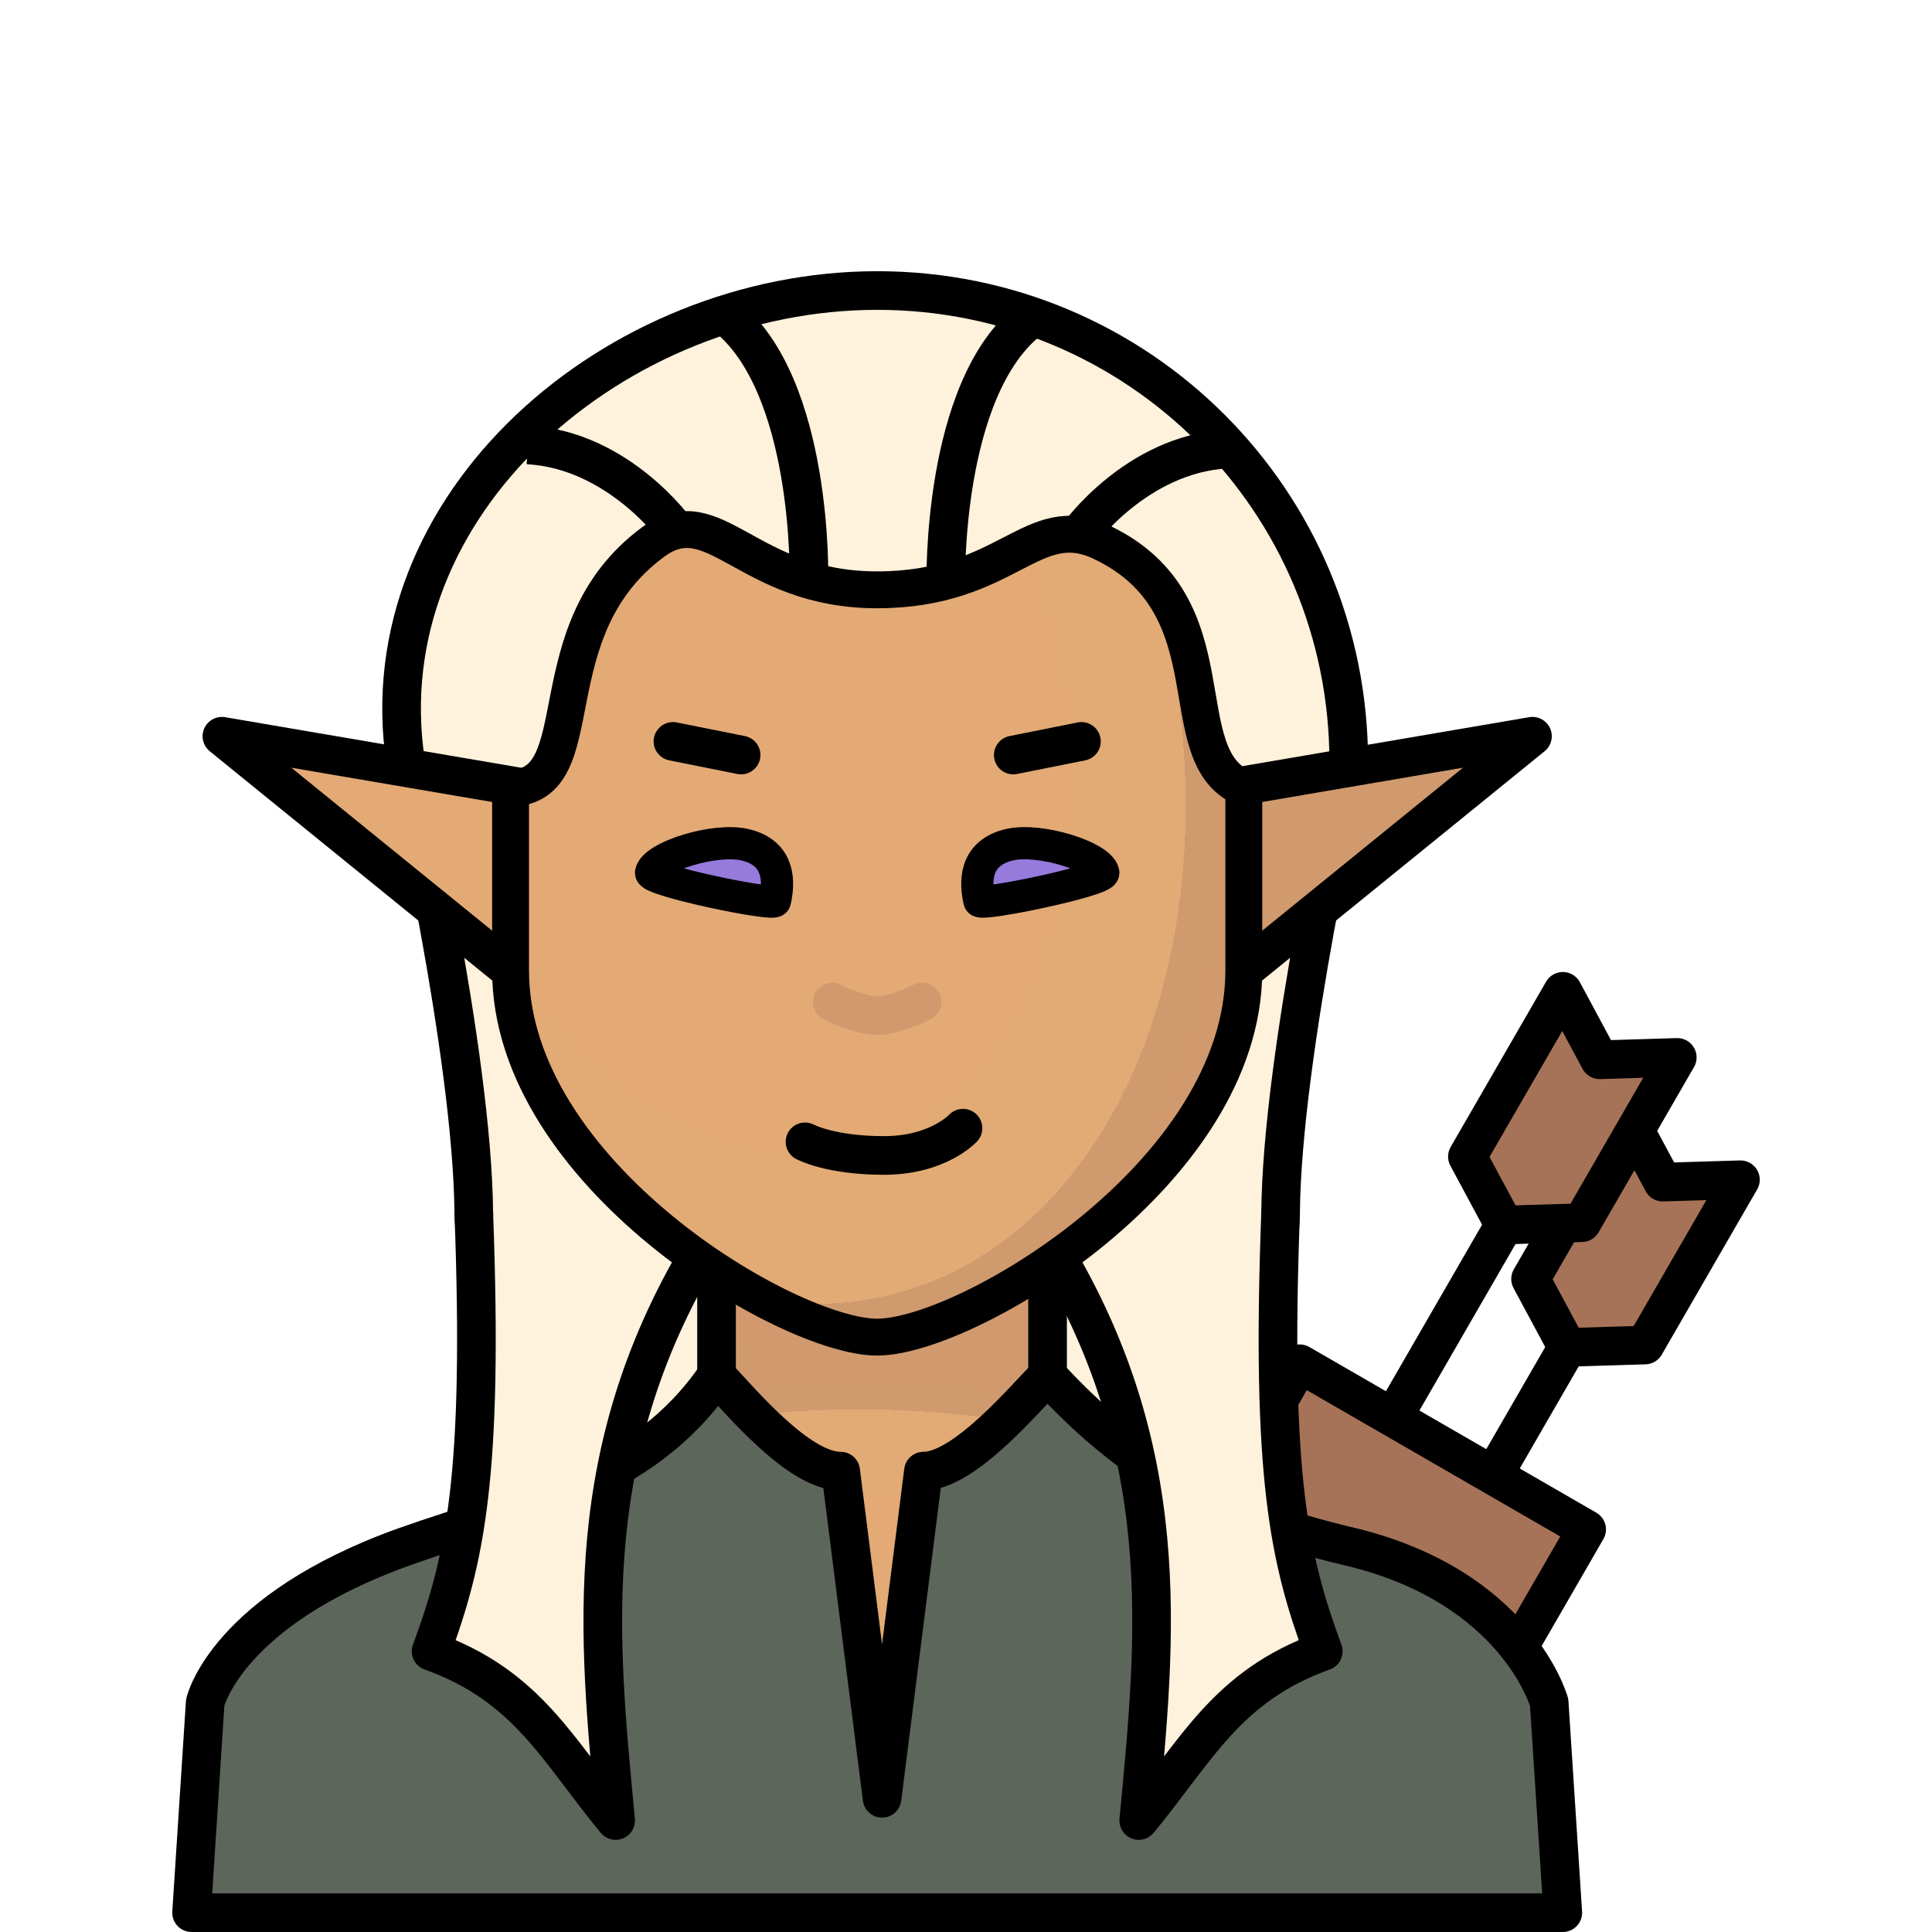
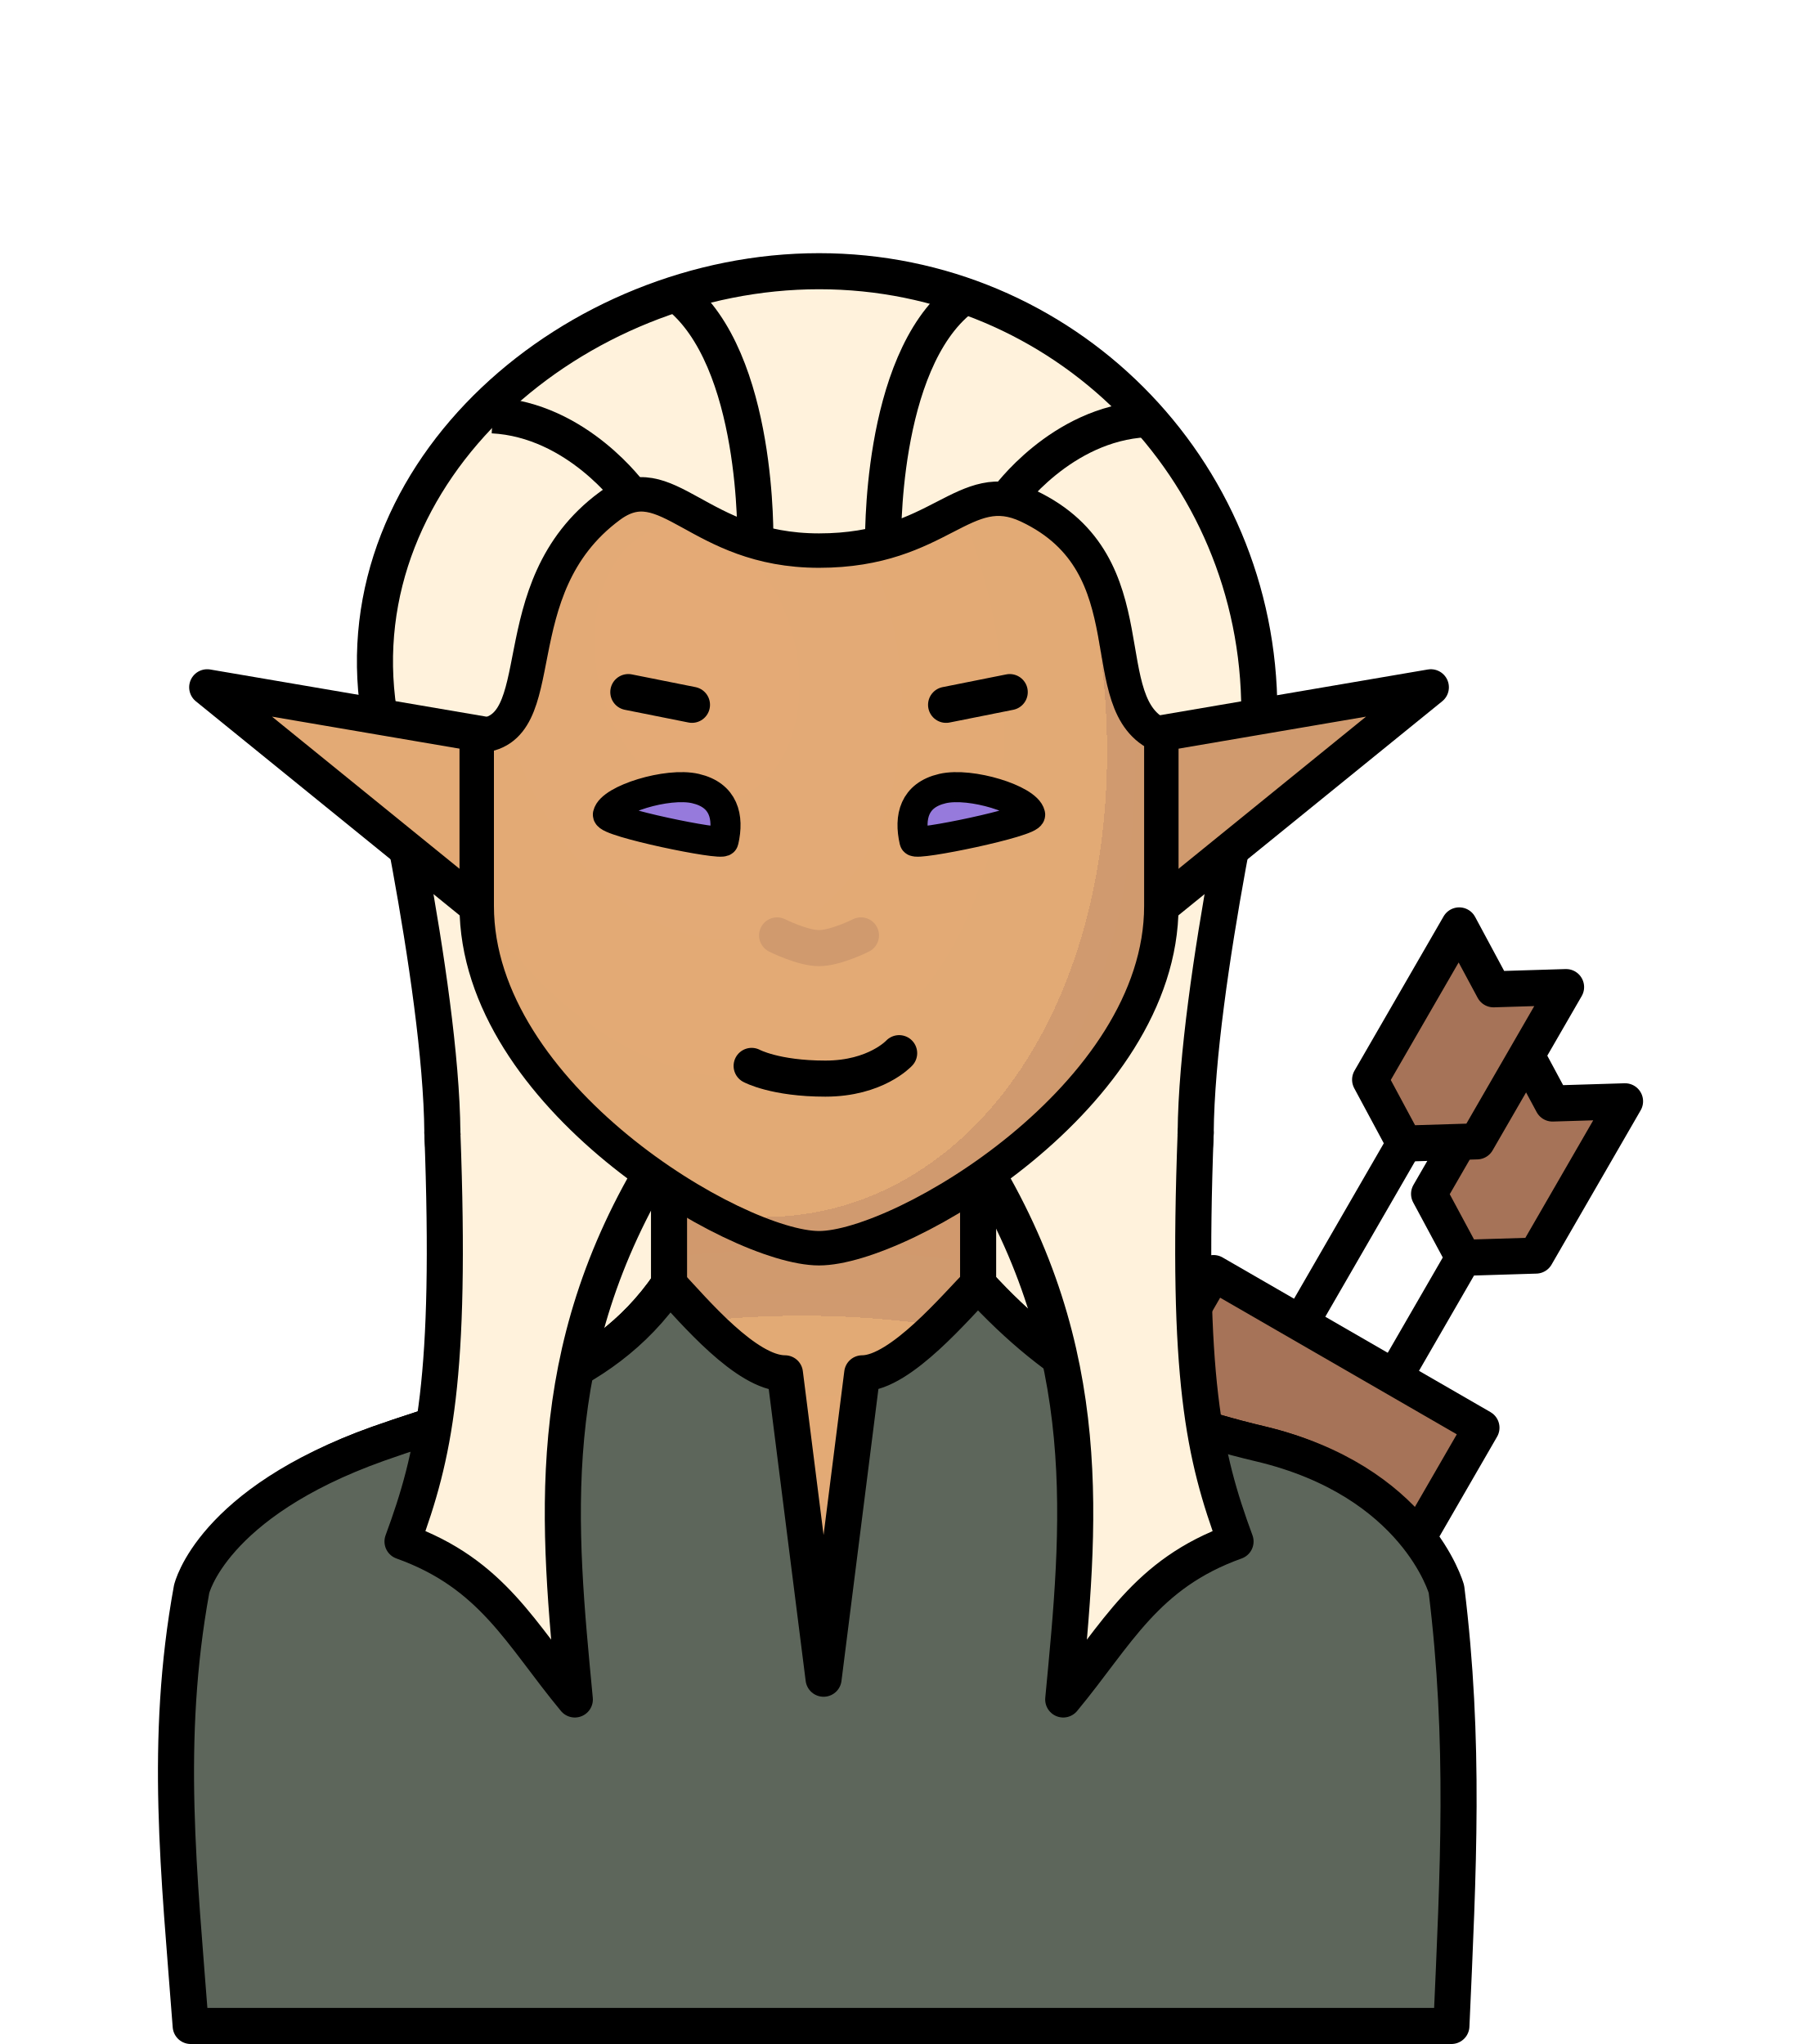
- <svg xmlns="http://www.w3.org/2000/svg" xmlns:xlink="http://www.w3.org/1999/xlink" id="svg3147" version="1.1" viewBox="0 0 150 150" height="150mm" width="150mm">
+ <svg xmlns="http://www.w3.org/2000/svg" xmlns:xlink="http://www.w3.org/1999/xlink" width="150mm" height="170mm" viewBox="0 0 150 170" version="1.1" id="svg3147">
  <defs id="defs3141">
-     <pattern id="carreau-pt" patternTransform="translate(-2054.333,1959.279)" height="7.611" width="8.713" patternUnits="userSpaceOnUse">
-       <rect y="6.2746067e-06" x="-2.2737368e-13" height="7.611" width="8.713" id="rect119919" style="fill:#800000;fill-opacity:1;stroke:none;stroke-width:1.086;stroke-linecap:round;stroke-linejoin:round;stroke-miterlimit:4;stroke-dasharray:none;stop-color:#000000" />
-       <path id="path119921" d="M 3.075,7.611 V 0" style="fill:#800000;stroke:#c11a1a;stroke-width:1.81;stroke-linecap:butt;stroke-linejoin:miter;stroke-miterlimit:4;stroke-dasharray:none;stroke-opacity:1" />
-       <path id="path119923" d="M 1.3287401e-5,4.79 H 8.713" style="fill:#c11a1a;fill-opacity:1;stroke:#c11a1a;stroke-width:1.81;stroke-linecap:butt;stroke-linejoin:miter;stroke-miterlimit:4;stroke-dasharray:none;stroke-opacity:1" />
+     <pattern patternUnits="userSpaceOnUse" width="8.713" height="7.611" patternTransform="translate(-2054.333,1959.279)" id="carreau-pt">
+       <rect style="fill:#800000;fill-opacity:1;stroke:none;stroke-width:1.086;stroke-linecap:round;stroke-linejoin:round;stroke-miterlimit:4;stroke-dasharray:none;stop-color:#000000" id="rect119919" width="8.713" height="7.611" x="-2.2737368e-13" y="6.2746067e-06" />
+       <path style="fill:#800000;stroke:#c11a1a;stroke-width:1.81;stroke-linecap:butt;stroke-linejoin:miter;stroke-miterlimit:4;stroke-dasharray:none;stroke-opacity:1" d="M 3.075,7.611 V 0" id="path119921" />
+       <path style="fill:#c11a1a;fill-opacity:1;stroke:#c11a1a;stroke-width:1.81;stroke-linecap:butt;stroke-linejoin:miter;stroke-miterlimit:4;stroke-dasharray:none;stroke-opacity:1" d="M 1.3287401e-5,4.79 H 8.713" id="path119923" />
    </pattern>
-     <pattern id="pattern115842" patternTransform="translate(-1862,1832)" height="85" width="85" patternUnits="userSpaceOnUse">
-       <rect y="0" x="3.4178149e-05" height="85" width="85" id="rect104700" style="fill:#800000;fill-opacity:1;stroke:none;stroke-width:11.339;stroke-linecap:round;stroke-linejoin:round;stroke-miterlimit:4;stroke-dasharray:none;stop-color:#000000" />
-       <path id="path104779" d="M 30,85 V 1.0187008e-5" style="fill:#800000;stroke:#c11a1a;stroke-width:18.898;stroke-linecap:butt;stroke-linejoin:miter;stroke-miterlimit:4;stroke-dasharray:none;stroke-opacity:1" />
-       <path id="path107256" d="M 0,53.5 H 85" style="fill:#c11a1a;fill-opacity:1;stroke:#c11a1a;stroke-width:18.898;stroke-linecap:butt;stroke-linejoin:miter;stroke-miterlimit:4;stroke-dasharray:none;stroke-opacity:1" />
+     <pattern patternUnits="userSpaceOnUse" width="85" height="85" patternTransform="translate(-1862,1832)" id="pattern115842">
+       <rect style="fill:#800000;fill-opacity:1;stroke:none;stroke-width:11.339;stroke-linecap:round;stroke-linejoin:round;stroke-miterlimit:4;stroke-dasharray:none;stop-color:#000000" id="rect104700" width="85" height="85" x="3.4178149e-05" y="0" />
+       <path style="fill:#800000;stroke:#c11a1a;stroke-width:18.898;stroke-linecap:butt;stroke-linejoin:miter;stroke-miterlimit:4;stroke-dasharray:none;stroke-opacity:1" d="M 30,85 V 1.0187008e-5" id="path104779" />
+       <path style="fill:#c11a1a;fill-opacity:1;stroke:#c11a1a;stroke-width:18.898;stroke-linecap:butt;stroke-linejoin:miter;stroke-miterlimit:4;stroke-dasharray:none;stroke-opacity:1" d="M 0,53.5 H 85" id="path107256" />
    </pattern>
-     <radialGradient gradientUnits="userSpaceOnUse" gradientTransform="matrix(0.3312309,0.00270806,-0.00156891,0.1918979,208.8488,453.7109)" r="195.663" fy="602.332" fx="-391.231" cy="602.332" cx="-391.231" id="radialGradient23876-5-93-4-4" xlink:href="#linearGradient228518" />
+     <radialGradient xlink:href="#linearGradient228518" id="radialGradient23876-5-93-4-4" cx="-391.231" cy="602.332" fx="-391.231" fy="602.332" r="195.663" gradientTransform="matrix(0.3312309,0.00270806,-0.00156891,0.1918979,208.8488,453.7109)" gradientUnits="userSpaceOnUse" />
    <linearGradient id="linearGradient228518">
-       <stop style="stop-color:#e4aa76;stop-opacity:1" offset="0" id="stop228510" />
-       <stop id="stop228512" offset="0.707" style="stop-color:#e2aa75;stop-opacity:1" />
-       <stop id="stop228514" offset="0.707" style="stop-color:#d09a6f;stop-opacity:1" />
-       <stop style="stop-color:#d1996c;stop-opacity:1" offset="1" id="stop228516" />
+       <stop id="stop228510" offset="0" style="stop-color:#e4aa76;stop-opacity:1" />
+       <stop style="stop-color:#e2aa75;stop-opacity:1" offset="0.707" id="stop228512" />
+       <stop style="stop-color:#d09a6f;stop-opacity:1" offset="0.707" id="stop228514" />
+       <stop id="stop228516" offset="1" style="stop-color:#d1996c;stop-opacity:1" />
    </linearGradient>
-     <radialGradient gradientUnits="userSpaceOnUse" gradientTransform="matrix(1.544547,-0.2697189,0.4544362,2.159023,333.442,117.8141)" r="29.964" fy="144.489" fx="-213.612" cy="144.489" cx="-213.612" id="radialGradient1872-4-64-3-9" xlink:href="#linearGradient228518" />
+     <radialGradient xlink:href="#linearGradient228518" id="radialGradient1872-4-64-3-9" cx="-213.612" cy="144.489" fx="-213.612" fy="144.489" r="29.964" gradientTransform="matrix(1.544547,-0.2697189,0.4544362,2.159023,333.442,117.8141)" gradientUnits="userSpaceOnUse" />
  </defs>
  <g id="layer1">
-     <g style="mix-blend-mode:normal" id="g2413" transform="translate(-11.22133,-432.2587)">
+     <g transform="translate(-11.22133,-432.2587)" id="g2413" style="mix-blend-mode:normal">
      <g id="g2463">
-         <g transform="translate(24.86908,70.97348)" id="g2363">
-           <g transform="rotate(30,262.3578,446.9949)" id="g2389">
-             <g id="g2371" transform="translate(-2.014146,7.408334)">
-               <path id="path2292" d="m 140.18,570.004 v -46.038" style="fill:none;fill-rule:evenodd;stroke:#000000;stroke-width:3;stroke-linecap:round;stroke-linejoin:miter;stroke-miterlimit:4;stroke-dasharray:none;stroke-opacity:1" />
-               <path d="m 135.05,515.123 5.13,3.175 5.13,-3.175 v 14.817 l -5.13,3.175 -5.13,-3.175 z" style="color:#000000;overflow:visible;fill:#a67358;fill-opacity:1;stroke:#000000;stroke-width:3;stroke-linecap:round;stroke-linejoin:round;stroke-miterlimit:4;stroke-dasharray:none;stop-color:#000000" id="rect2288-4" />
+         <g id="g2363" transform="translate(24.86908,70.97348)">
+           <g id="g2389" transform="rotate(30,262.3578,446.9949)">
+             <g transform="translate(-2.014146,7.408334)" id="g2371">
+               <path style="fill:none;fill-rule:evenodd;stroke:#000000;stroke-width:3;stroke-linecap:round;stroke-linejoin:miter;stroke-miterlimit:4;stroke-dasharray:none;stroke-opacity:1" d="m 140.18,570.004 v -46.038" id="path2292" />
+               <path id="rect2288-4" style="color:#000000;overflow:visible;fill:#a67358;fill-opacity:1;stroke:#000000;stroke-width:3;stroke-linecap:round;stroke-linejoin:round;stroke-miterlimit:4;stroke-dasharray:none;stop-color:#000000" d="m 135.05,515.123 5.13,3.175 5.13,-3.175 v 14.817 l -5.13,3.175 -5.13,-3.175 z" />
            </g>
-             <g id="g2367" transform="translate(-2.014146,7.408334)">
-               <path id="path2290" d="M 131.184,569.607 V 518.939" style="fill:none;fill-rule:evenodd;stroke:#000000;stroke-width:3;stroke-linecap:round;stroke-linejoin:miter;stroke-miterlimit:4;stroke-dasharray:none;stroke-opacity:1" />
-               <path id="rect2288-4-3" style="color:#000000;overflow:visible;fill:#a67358;fill-opacity:1;stroke:#000000;stroke-width:3;stroke-linecap:round;stroke-linejoin:round;stroke-miterlimit:4;stroke-dasharray:none;stop-color:#000000" d="m 126.054,509.348 5.13,3.175 5.13,-3.175 v 14.817 l -5.13,3.175 -5.13,-3.175 z" />
+             <g transform="translate(-2.014146,7.408334)" id="g2367">
+               <path style="fill:none;fill-rule:evenodd;stroke:#000000;stroke-width:3;stroke-linecap:round;stroke-linejoin:miter;stroke-miterlimit:4;stroke-dasharray:none;stroke-opacity:1" d="M 131.184,569.607 V 518.939" id="path2290" />
+               <path d="m 126.054,509.348 5.13,3.175 5.13,-3.175 v 14.817 l -5.13,3.175 -5.13,-3.175 z" style="color:#000000;overflow:visible;fill:#a67358;fill-opacity:1;stroke:#000000;stroke-width:3;stroke-linecap:round;stroke-linejoin:round;stroke-miterlimit:4;stroke-dasharray:none;stop-color:#000000" id="rect2288-4-3" />
            </g>
            <g id="g2335">
              <g id="g2342">
-                 <rect y="555.261" x="123.97" height="31.26" width="19.396" id="rect2286" style="color:#000000;overflow:visible;fill:#a67358;fill-opacity:1;stroke:#000000;stroke-width:3;stroke-linecap:round;stroke-linejoin:round;stroke-miterlimit:4;stroke-dasharray:none;stop-color:#000000" />
-                 <rect y="552.012" x="120.806" height="14.287" width="25.724" id="rect2288" style="color:#000000;overflow:visible;fill:#a67358;fill-opacity:1;stroke:#000000;stroke-width:3;stroke-linecap:round;stroke-linejoin:round;stroke-miterlimit:4;stroke-dasharray:none;stop-color:#000000" />
+                 <rect style="color:#000000;overflow:visible;fill:#a67358;fill-opacity:1;stroke:#000000;stroke-width:3;stroke-linecap:round;stroke-linejoin:round;stroke-miterlimit:4;stroke-dasharray:none;stop-color:#000000" id="rect2286" width="19.396" height="31.26" x="123.97" y="555.261" />
+                 <rect style="color:#000000;overflow:visible;fill:#a67358;fill-opacity:1;stroke:#000000;stroke-width:3;stroke-linecap:round;stroke-linejoin:round;stroke-miterlimit:4;stroke-dasharray:none;stop-color:#000000" id="rect2288" width="25.724" height="14.287" x="120.806" y="552.012" />
              </g>
            </g>
          </g>
-           <g id="g2352" transform="translate(-2.014145)" />
+           <g transform="translate(-2.014145)" id="g2352" />
        </g>
-         <path d="m 79.326,454.815 c 20.283,0 36.612,16.329 36.612,36.612 0,0 -5.192,22.525 -5.292,35.034 0,0 -1.348,39.267 -31.32,39.267 -29.972,0 -31.32,-39.267 -31.32,-39.267 C 47.906,513.952 42.714,491.427 42.714,491.427 39.685,471.371 59.043,454.815 79.326,454.815 Z" style="fill:#fff2dc;fill-opacity:1;stroke:#000000;stroke-width:3;stroke-linecap:round;stroke-linejoin:round;stroke-miterlimit:4;stroke-dasharray:none;stop-color:#000000" id="rect1621-9-52-91-6-2" />
-         <path style="fill:#e3aa75;fill-opacity:1;fill-rule:evenodd;stroke:#000000;stroke-width:3;stroke-linecap:round;stroke-linejoin:round;stroke-miterlimit:4;stroke-dasharray:none;stroke-opacity:1" d="m 28.451,489.42 22.411,18.19 2.384,-13.955 z" id="path2574-9-5-9" />
-         <path id="rect8920-8-3-92-62" style="fill:url(#radialGradient23876-5-93-4-4);fill-opacity:1;stroke:#000000;stroke-width:3;stroke-linecap:round;stroke-linejoin:round;stroke-miterlimit:4;stroke-dasharray:none;stroke-opacity:1;stop-color:#000000" d="m 66.853,524.745 v 14.325 c -5.824,8.507 -14.888,9.956 -24.19,13.267 -13.88,4.94 -13.392,12.097 -13.392,12.097 v 16.325 h 100.111 v -16.325 c 0,0 -0.371,-9.014 -13.392,-12.097 -10.082,-2.387 -16.719,-5.952 -23.435,-13.267 v -14.325 z" />
-         <path d="m 66.853,539.07 c -5.824,8.507 -14.888,9.956 -24.19,13.267 -13.88,4.94 -15.509,12.097 -15.509,12.097 l -1.058,16.325 H 132.556 l -1.058,-16.325 c 0,0 -2.488,-9.014 -15.508,-12.097 -10.082,-2.387 -16.719,-5.952 -23.435,-13.267 -1.671,1.64 -6.426,7.408 -9.638,7.408 l -3.213,25.4 -3.213,-25.4 c -3.213,0 -7.576,-5.212 -9.638,-7.408 z" style="fill:#5d665b;fill-opacity:1;stroke:#000000;stroke-width:3;stroke-linecap:round;stroke-linejoin:round;stroke-miterlimit:4;stroke-dasharray:none;stroke-opacity:1;stop-color:#000000" id="rect8920-8-3-92-62-0" />
-         <path id="path2574-9-5" d="m 130.201,489.419 -22.411,18.19 -2.384,-13.955 z" style="fill:#d09a6e;fill-opacity:1;fill-rule:evenodd;stroke:#000000;stroke-width:3;stroke-linecap:round;stroke-linejoin:round;stroke-miterlimit:4;stroke-dasharray:none;stroke-opacity:1" />
-         <path style="fill:#fff2dc;fill-opacity:1;fill-rule:evenodd;stroke:#000000;stroke-width:3;stroke-linecap:round;stroke-linejoin:round;stroke-miterlimit:4;stroke-dasharray:none;stroke-opacity:1" d="m 110.646,526.46 c -0.763,20.417 0.676,26.853 3.314,34.005 -7.508,2.686 -9.858,7.752 -14.328,13.139 1.372,-14.431 2.898,-28.839 -7.077,-44.989" id="path2241" />
-         <path id="path2241-1" d="m 48.006,526.46 c 0.763,20.417 -0.676,26.853 -3.314,34.005 7.508,2.686 9.858,7.752 14.328,13.139 -1.372,-14.431 -2.898,-28.839 7.077,-44.989" style="fill:#fff2dc;fill-opacity:1;fill-rule:evenodd;stroke:#000000;stroke-width:3;stroke-linecap:round;stroke-linejoin:round;stroke-miterlimit:4;stroke-dasharray:none;stroke-opacity:1" />
-         <path id="rect1621-9-52-91-0" style="fill:url(#radialGradient1872-4-64-3-9);fill-opacity:1;stroke:#000000;stroke-width:2.863;stroke-linecap:round;stroke-linejoin:round;stop-color:#000000" d="m 107.79,493.453 v 14.157 c 0,15.769 -21.559,28.464 -28.464,28.464 -6.906,0 -28.464,-12.695 -28.464,-28.464 v -14.157 c 6.615,-0.132 1.702,-12.193 11.057,-19.105 4.792,-3.541 7.27,3.704 17.407,3.704 10.138,0 12.021,-6.251 17.407,-3.704 10.364,4.9 5.104,16.592 11.057,19.105 z" />
-         <path style="fill:none;stroke:#000000;stroke-width:3;stroke-linecap:round;stroke-linejoin:miter;stroke-miterlimit:4;stroke-dasharray:none;stroke-opacity:1" d="m 73.722,520.91 c 0,0 1.932,1.058 6.133,1.058 4.201,0 6.133,-2.117 6.133,-2.117" id="path2252-47-2-4-7" />
-         <path style="fill:none;fill-opacity:1;stroke:#d09a6e;stroke-width:3;stroke-linecap:round;stroke-linejoin:miter;stroke-miterlimit:4;stroke-dasharray:none;stroke-opacity:1" d="m 75.839,510.056 c 0,0 2.102,1.058 3.487,1.058 1.384,0 3.487,-1.058 3.487,-1.058" id="path2252-4-5-4-8-8" />
-         <g id="g66903-6-0-58-7" transform="matrix(1,0,0,-1,275.7635,605.951)">
-           <path style="fill:none;stroke:#000000;stroke-width:3;stroke-linecap:round;stroke-linejoin:round;stroke-miterlimit:4;stroke-dasharray:none;stroke-opacity:1" d="m -185.872,115.072 5.292,1.058" id="path66722-4-3-2-2" />
-           <path style="fill:none;stroke:#000000;stroke-width:3;stroke-linecap:round;stroke-linejoin:round;stroke-miterlimit:4;stroke-dasharray:none;stroke-opacity:1" d="m -212.295,116.131 5.292,-1.058" id="path66722-1-5-7-6-0" />
+         <path id="rect1621-9-52-91-6-2" style="fill:#fff2dc;fill-opacity:1;stroke:#000000;stroke-width:3;stroke-linecap:round;stroke-linejoin:round;stroke-miterlimit:4;stroke-dasharray:none;stop-color:#000000" d="m 79.326,454.815 c 20.283,0 36.612,16.329 36.612,36.612 0,0 -5.192,22.525 -5.292,35.034 0,0 -1.348,39.267 -31.32,39.267 -29.972,0 -31.32,-39.267 -31.32,-39.267 C 47.906,513.952 42.714,491.427 42.714,491.427 39.685,471.371 59.043,454.815 79.326,454.815 Z" />
+         <path id="path2574-9-5-9" d="m 28.451,489.42 22.411,18.19 2.384,-13.955 z" style="fill:#e3aa75;fill-opacity:1;fill-rule:evenodd;stroke:#000000;stroke-width:3;stroke-linecap:round;stroke-linejoin:round;stroke-miterlimit:4;stroke-dasharray:none;stroke-opacity:1" />
+         <path d="m 66.853,524.745 v 14.325 c -5.824,8.507 -14.888,9.956 -24.19,13.267 -13.88,4.94 -13.392,12.097 -13.392,12.097 v 16.325 h 100.111 v -16.325 c 0,0 -0.371,-9.014 -13.392,-12.097 -10.082,-2.387 -16.719,-5.952 -23.435,-13.267 v -14.325 z" style="fill:url(#radialGradient23876-5-93-4-4);fill-opacity:1;stroke:#000000;stroke-width:3;stroke-linecap:round;stroke-linejoin:round;stroke-miterlimit:4;stroke-dasharray:none;stroke-opacity:1;stop-color:#000000" id="rect8920-8-3-92-62" />
+         <path id="rect8920-8-3-92-62-0" style="fill:#5d665b;fill-opacity:1;stroke:#000000;stroke-width:3;stroke-linecap:round;stroke-linejoin:round;stroke-miterlimit:4;stroke-dasharray:none;stroke-opacity:1;stop-color:#000000" d="m 66.853,539.07 c -5.824,8.507 -14.888,9.956 -24.19,13.267 -13.88,4.94 -15.509,12.097 -15.509,12.097 -2.303,12.632 -1.032,23.675 -0.076,36.325 H 131.909 c 0.576,-13.015 1.15,-23.636 -0.411,-36.325 0,0 -2.488,-9.014 -15.508,-12.097 -10.082,-2.387 -16.719,-5.952 -23.435,-13.267 -1.671,1.64 -6.426,7.408 -9.638,7.408 l -3.213,25.4 -3.213,-25.4 c -3.213,0 -7.576,-5.212 -9.638,-7.408 z" />
+         <path style="fill:#d09a6e;fill-opacity:1;fill-rule:evenodd;stroke:#000000;stroke-width:3;stroke-linecap:round;stroke-linejoin:round;stroke-miterlimit:4;stroke-dasharray:none;stroke-opacity:1" d="m 130.201,489.419 -22.411,18.19 -2.384,-13.955 z" id="path2574-9-5" />
+         <path id="path2241" d="m 110.646,526.46 c -0.763,20.417 0.676,26.853 3.314,34.005 -7.508,2.686 -9.858,7.752 -14.328,13.139 1.372,-14.431 2.898,-28.839 -7.077,-44.989" style="fill:#fff2dc;fill-opacity:1;fill-rule:evenodd;stroke:#000000;stroke-width:3;stroke-linecap:round;stroke-linejoin:round;stroke-miterlimit:4;stroke-dasharray:none;stroke-opacity:1" />
+         <path style="fill:#fff2dc;fill-opacity:1;fill-rule:evenodd;stroke:#000000;stroke-width:3;stroke-linecap:round;stroke-linejoin:round;stroke-miterlimit:4;stroke-dasharray:none;stroke-opacity:1" d="m 48.006,526.46 c 0.763,20.417 -0.676,26.853 -3.314,34.005 7.508,2.686 9.858,7.752 14.328,13.139 -1.372,-14.431 -2.898,-28.839 7.077,-44.989" id="path2241-1" />
+         <path d="m 107.79,493.453 v 14.157 c 0,15.769 -21.559,28.464 -28.464,28.464 -6.906,0 -28.464,-12.695 -28.464,-28.464 v -14.157 c 6.615,-0.132 1.702,-12.193 11.057,-19.105 4.792,-3.541 7.27,3.704 17.407,3.704 10.138,0 12.021,-6.251 17.407,-3.704 10.364,4.9 5.104,16.592 11.057,19.105 z" style="fill:url(#radialGradient1872-4-64-3-9);fill-opacity:1;stroke:#000000;stroke-width:2.863;stroke-linecap:round;stroke-linejoin:round;stop-color:#000000" id="rect1621-9-52-91-0" />
+         <path id="path2252-47-2-4-7" d="m 73.722,520.91 c 0,0 1.932,1.058 6.133,1.058 4.201,0 6.133,-2.117 6.133,-2.117" style="fill:none;stroke:#000000;stroke-width:3;stroke-linecap:round;stroke-linejoin:miter;stroke-miterlimit:4;stroke-dasharray:none;stroke-opacity:1" />
+         <path id="path2252-4-5-4-8-8" d="m 75.839,510.056 c 0,0 2.102,1.058 3.487,1.058 1.384,0 3.487,-1.058 3.487,-1.058" style="fill:none;fill-opacity:1;stroke:#d09a6e;stroke-width:3;stroke-linecap:round;stroke-linejoin:miter;stroke-miterlimit:4;stroke-dasharray:none;stroke-opacity:1" />
+         <g transform="matrix(1,0,0,-1,275.7635,605.951)" id="g66903-6-0-58-7">
+           <path id="path66722-4-3-2-2" d="m -185.872,115.072 5.292,1.058" style="fill:none;stroke:#000000;stroke-width:3;stroke-linecap:round;stroke-linejoin:round;stroke-miterlimit:4;stroke-dasharray:none;stroke-opacity:1" />
+           <path id="path66722-1-5-7-6-0" d="m -212.295,116.131 5.292,-1.058" style="fill:none;stroke:#000000;stroke-width:3;stroke-linecap:round;stroke-linejoin:round;stroke-miterlimit:4;stroke-dasharray:none;stroke-opacity:1" />
        </g>
-         <g transform="translate(316.9747,802.4213)" id="g117622-4-4" style="fill:#967adc;fill-opacity:1;stroke:#000000;stroke-width:2.5;stroke-miterlimit:4;stroke-dasharray:none;stroke-opacity:1">
-           <path d="m -247.919,-304.578 c -2.352,-0.546 -7.003,0.919 -7.286,2.159 -0.134,0.614 9.528,2.616 9.619,2.204 0.46,-2.009 0.02,-3.817 -2.332,-4.362 z" style="opacity:1;fill:#967adc;fill-opacity:1;stroke:#000000;stroke-width:2.5;stroke-linecap:round;stroke-linejoin:round;stroke-miterlimit:4;stroke-dasharray:none;stroke-opacity:1;stop-color:#000000" id="path115124-2-6" />
-           <path d="m -227.379,-304.578 c 2.352,-0.546 7.003,0.919 7.286,2.159 0.134,0.614 -9.528,2.616 -9.619,2.204 -0.46,-2.009 -0.02,-3.817 2.332,-4.362 z" style="fill:#967adc;fill-opacity:1;stroke:#000000;stroke-width:2.5;stroke-linecap:round;stroke-linejoin:round;stroke-miterlimit:4;stroke-dasharray:none;stroke-opacity:1;stop-color:#000000" id="path115124-0-8-7" />
+         <g style="fill:#967adc;fill-opacity:1;stroke:#000000;stroke-width:2.5;stroke-miterlimit:4;stroke-dasharray:none;stroke-opacity:1" id="g117622-4-4" transform="translate(316.9747,802.4213)">
+           <path id="path115124-2-6" style="opacity:1;fill:#967adc;fill-opacity:1;stroke:#000000;stroke-width:2.5;stroke-linecap:round;stroke-linejoin:round;stroke-miterlimit:4;stroke-dasharray:none;stroke-opacity:1;stop-color:#000000" d="m -247.919,-304.578 c -2.352,-0.546 -7.003,0.919 -7.286,2.159 -0.134,0.614 9.528,2.616 9.619,2.204 0.46,-2.009 0.02,-3.817 -2.332,-4.362 z" />
+           <path id="path115124-0-8-7" style="fill:#967adc;fill-opacity:1;stroke:#000000;stroke-width:2.5;stroke-linecap:round;stroke-linejoin:round;stroke-miterlimit:4;stroke-dasharray:none;stroke-opacity:1;stop-color:#000000" d="m -227.379,-304.578 c 2.352,-0.546 7.003,0.919 7.286,2.159 0.134,0.614 -9.528,2.616 -9.619,2.204 -0.46,-2.009 -0.02,-3.817 2.332,-4.362 z" />
        </g>
        <g id="g2218">
-           <path id="path2190" d="m 74.026,477.31 c 0,0 0.366,-15.185 -6.509,-20.563" style="fill:none;fill-rule:evenodd;stroke:#000000;stroke-width:3;stroke-linecap:butt;stroke-linejoin:miter;stroke-miterlimit:4;stroke-dasharray:none;stroke-opacity:1" />
-           <path id="path2192" d="m 63.729,473.465 c 0,0 -4.479,-6.289 -11.541,-6.663" style="fill:none;fill-rule:evenodd;stroke:#000000;stroke-width:3;stroke-linecap:butt;stroke-linejoin:miter;stroke-miterlimit:4;stroke-dasharray:none;stroke-opacity:1" />
+           <path style="fill:none;fill-rule:evenodd;stroke:#000000;stroke-width:3;stroke-linecap:butt;stroke-linejoin:miter;stroke-miterlimit:4;stroke-dasharray:none;stroke-opacity:1" d="m 74.026,477.31 c 0,0 0.366,-15.185 -6.509,-20.563" id="path2190" />
+           <path style="fill:none;fill-rule:evenodd;stroke:#000000;stroke-width:3;stroke-linecap:butt;stroke-linejoin:miter;stroke-miterlimit:4;stroke-dasharray:none;stroke-opacity:1" d="m 63.729,473.465 c 0,0 -4.479,-6.289 -11.541,-6.663" id="path2192" />
        </g>
-         <g id="g2218-3" transform="matrix(-1,0,0,1,158.6815,0.3234245)">
-           <path style="fill:none;fill-rule:evenodd;stroke:#000000;stroke-width:3;stroke-linecap:butt;stroke-linejoin:miter;stroke-miterlimit:4;stroke-dasharray:none;stroke-opacity:1" d="m 74.026,477.31 c 0,0 0.366,-15.185 -6.509,-20.563" id="path2190-7" />
-           <path style="fill:none;fill-rule:evenodd;stroke:#000000;stroke-width:3;stroke-linecap:butt;stroke-linejoin:miter;stroke-miterlimit:4;stroke-dasharray:none;stroke-opacity:1" d="m 63.729,473.465 c 0,0 -4.479,-6.289 -11.541,-6.663" id="path2192-8" />
+         <g transform="matrix(-1,0,0,1,158.6815,0.3234245)" id="g2218-3">
+           <path id="path2190-7" d="m 74.026,477.31 c 0,0 0.366,-15.185 -6.509,-20.563" style="fill:none;fill-rule:evenodd;stroke:#000000;stroke-width:3;stroke-linecap:butt;stroke-linejoin:miter;stroke-miterlimit:4;stroke-dasharray:none;stroke-opacity:1" />
+           <path id="path2192-8" d="m 63.729,473.465 c 0,0 -4.479,-6.289 -11.541,-6.663" style="fill:none;fill-rule:evenodd;stroke:#000000;stroke-width:3;stroke-linecap:butt;stroke-linejoin:miter;stroke-miterlimit:4;stroke-dasharray:none;stroke-opacity:1" />
        </g>
      </g>
    </g>
  </g>
</svg>
